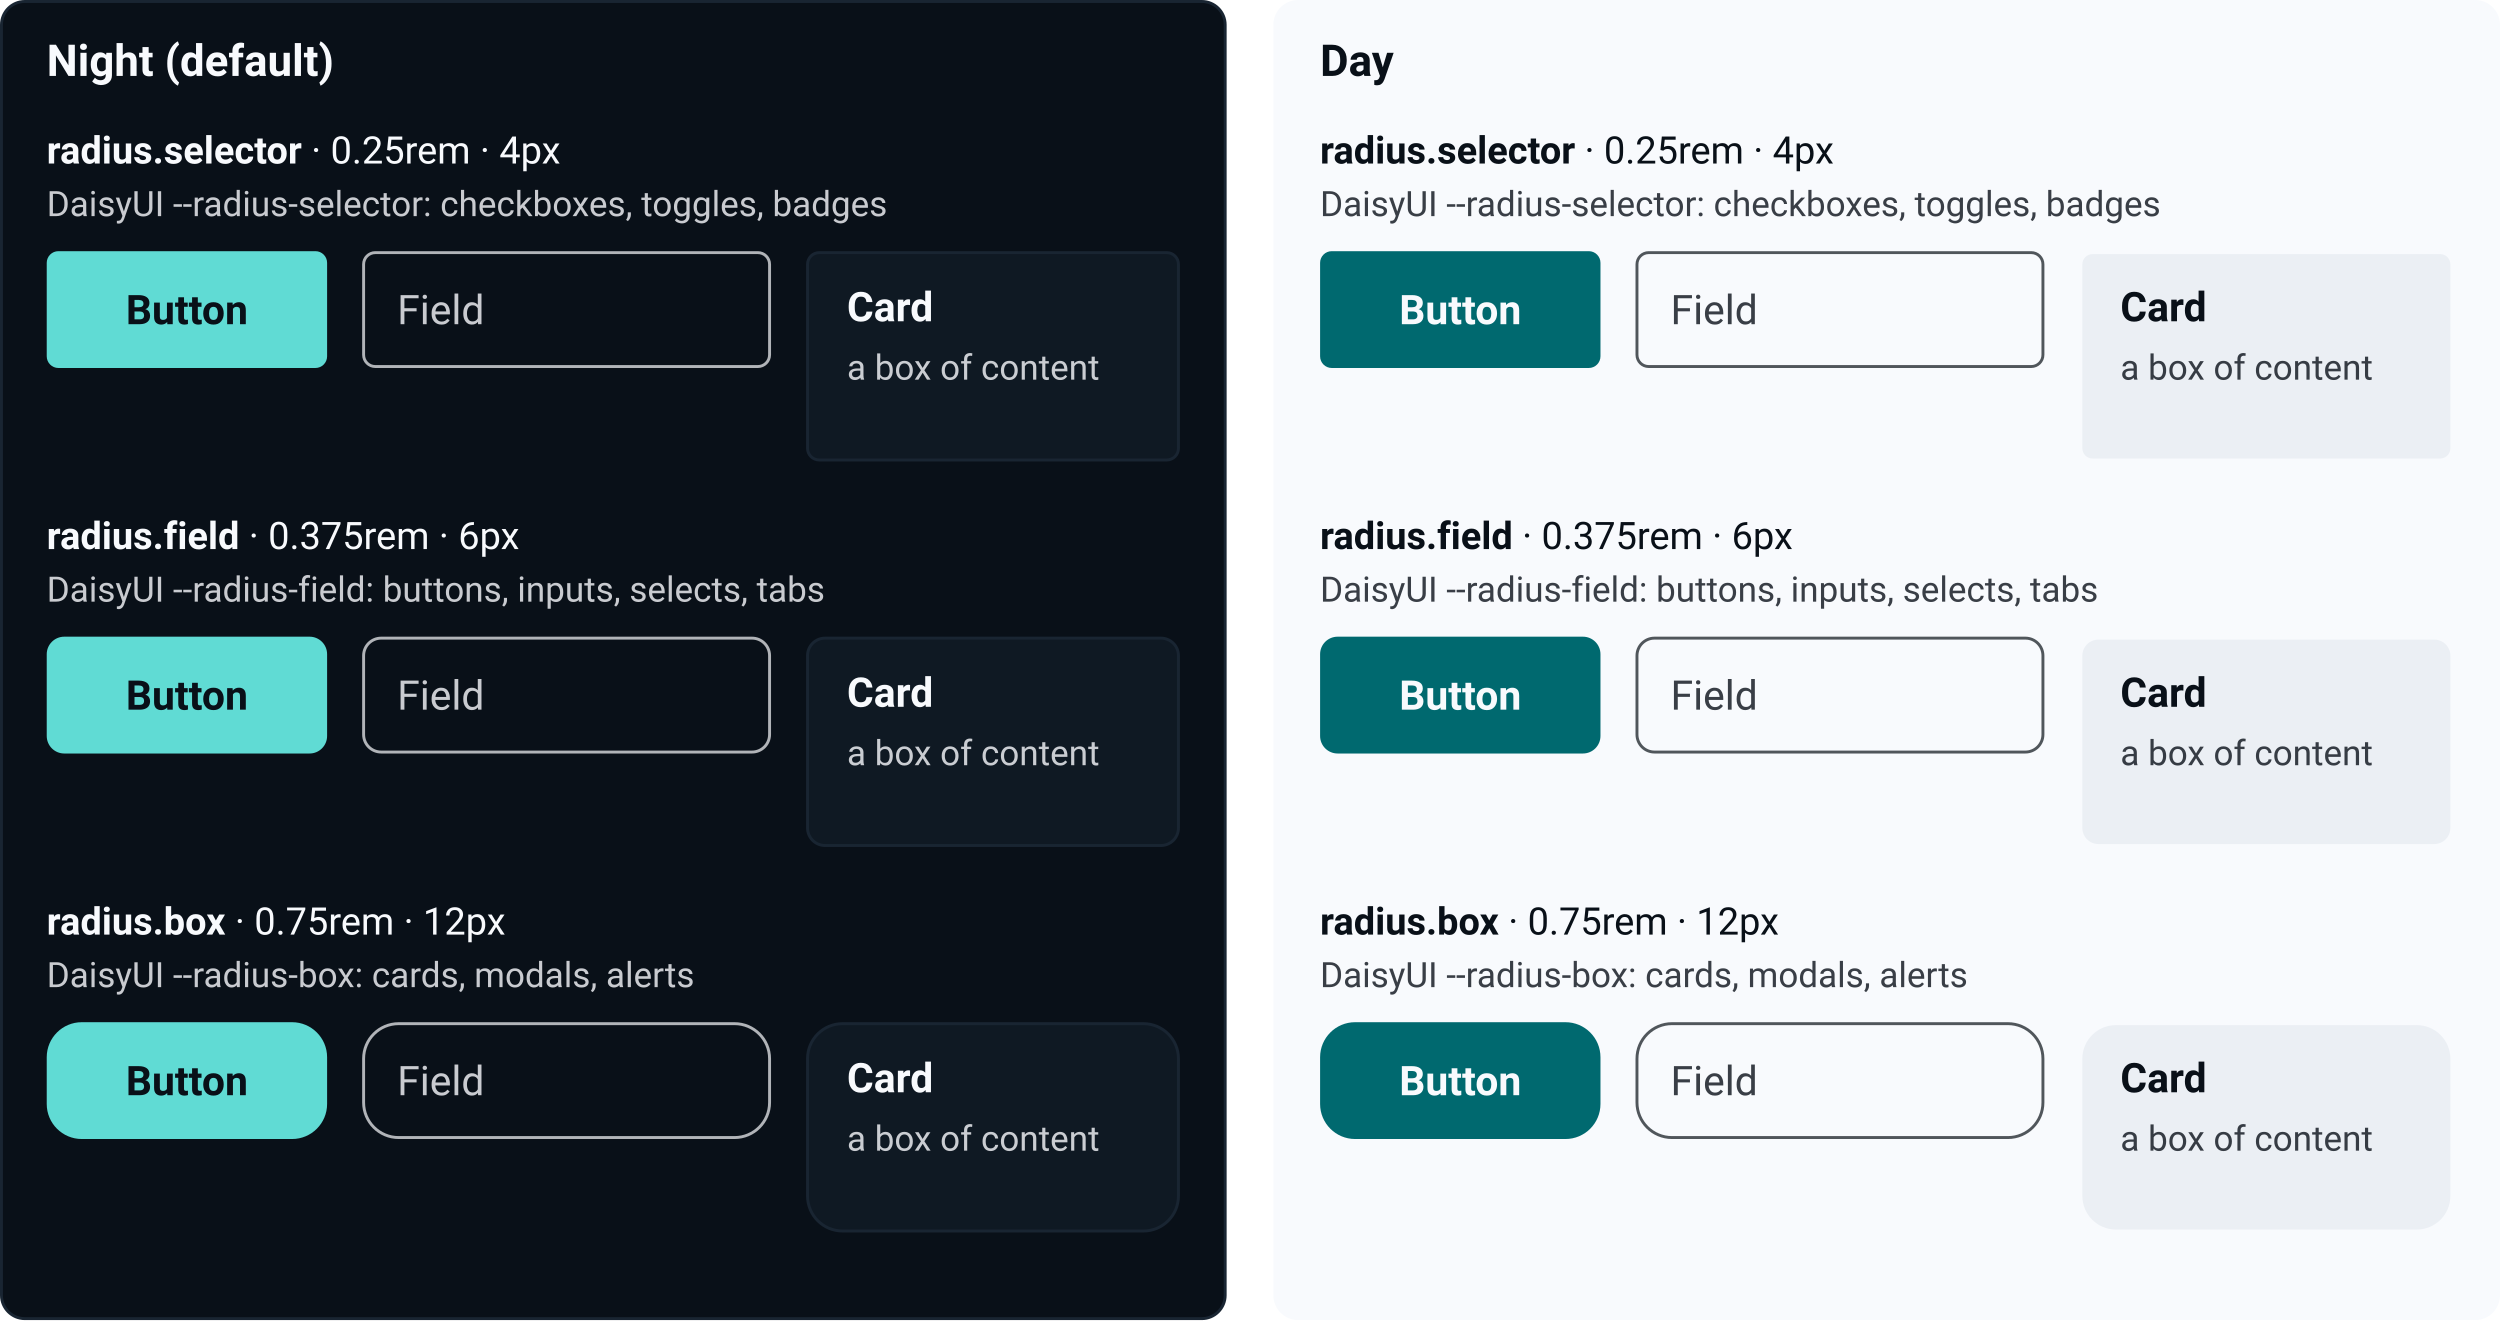
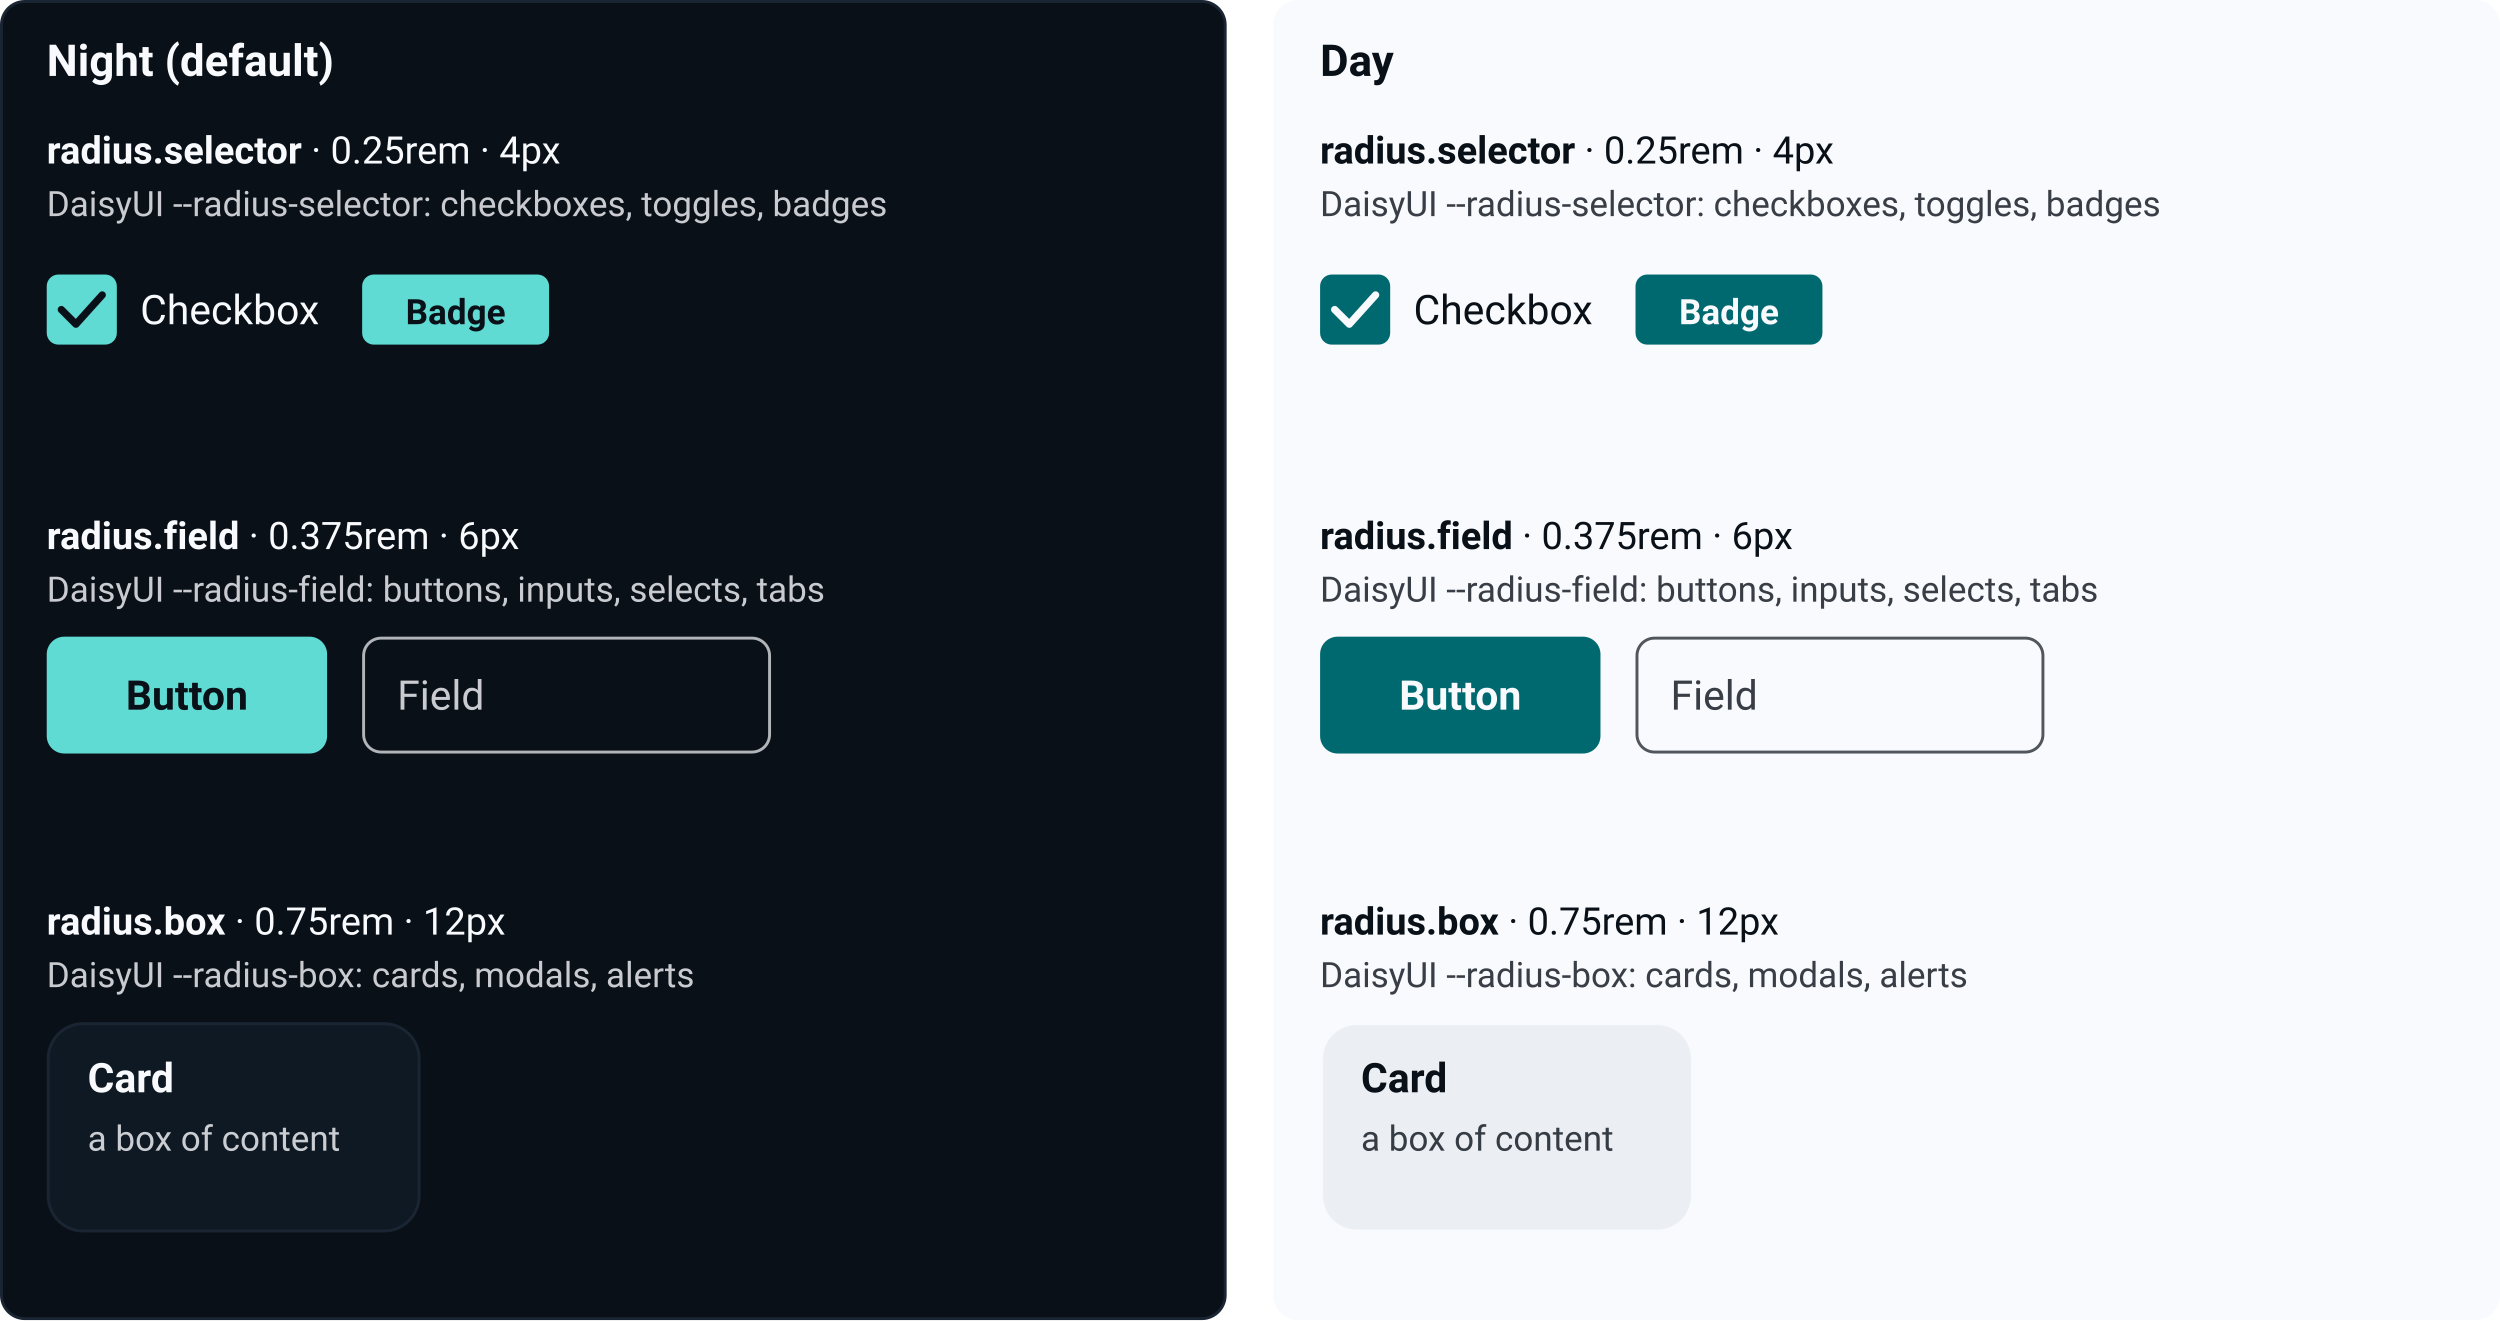
<svg xmlns="http://www.w3.org/2000/svg" viewBox="0 0 856 452" width="856" height="452" font-family="system-ui, -apple-system, &quot;Segoe UI&quot;, Roboto, Helvetica, Arial, sans-serif" font-size="13">
  <g transform="translate(0 0)">
    <rect x="0.5" y="0.5" width="419" height="451" rx="8" fill="#091018" stroke="#192532" />
    <text x="16" y="26" fill="#f8fafd" font-size="15" font-weight="700">Night (default)</text>
    <g transform="translate(16 40)">
      <text x="0" y="16" fill="#f8fafd">
        <tspan font-weight="700">radius.selector</tspan> · 0.25rem · 4px</text>
      <text x="0" y="34" fill="#f8fafd" fill-opacity="0.8" font-size="12">DaisyUI --radius-selector: checkboxes, toggles, badges</text>
-       <rect x="0" y="46" width="96" height="40" rx="4" fill="#60dbd4" />
-       <text x="48" y="71" fill="#091018" font-weight="700" font-size="14" text-anchor="middle">Button</text>
-       <rect x="108.5" y="46.5" width="139" height="39" rx="4" fill="#091018" stroke="#f8fafd" stroke-opacity="0.7" />
-       <text x="120" y="71" fill="#f8fafd" font-size="14" fill-opacity="0.8">Field</text>
-       <rect x="260.5" y="46.5" width="127" height="71" rx="4" fill="#0f1923" stroke="#192532" />
-       <text x="274" y="70" fill="#f8fafd" font-weight="700" font-size="14">Card</text>
-       <text x="274" y="90" fill="#f8fafd" font-size="12" fill-opacity="0.8">a box of content</text>
+       <rect x="0" y="54" width="24" height="24" rx="4" fill="#60dbd4" />
+       <path d="M5 66l5 5 9-10" fill="none" stroke="#091018" stroke-width="2.5" stroke-linecap="round" stroke-linejoin="round" />
+       <text x="32" y="71" fill="#f8fafd" font-size="14">Checkbox</text>
+       <rect x="108" y="54" width="64" height="24" rx="4" fill="#60dbd4" />
+       <text x="140" y="71" fill="#091018" font-weight="700" font-size="12" text-anchor="middle">Badge</text>
      <text x="0" y="148" fill="#f8fafd">
        <tspan font-weight="700">radius.field</tspan> · 0.375rem · 6px</text>
      <text x="0" y="166" fill="#f8fafd" fill-opacity="0.8" font-size="12">DaisyUI --radius-field: buttons, inputs, selects, tabs</text>
      <rect x="0" y="178" width="96" height="40" rx="6" fill="#60dbd4" />
      <text x="48" y="203" fill="#091018" font-weight="700" font-size="14" text-anchor="middle">Button</text>
      <rect x="108.5" y="178.5" width="139" height="39" rx="6" fill="#091018" stroke="#f8fafd" stroke-opacity="0.7" />
      <text x="120" y="203" fill="#f8fafd" font-size="14" fill-opacity="0.8">Field</text>
-       <rect x="260.5" y="178.5" width="127" height="71" rx="6" fill="#0f1923" stroke="#192532" />
-       <text x="274" y="202" fill="#f8fafd" font-weight="700" font-size="14">Card</text>
-       <text x="274" y="222" fill="#f8fafd" font-size="12" fill-opacity="0.8">a box of content</text>
      <text x="0" y="280" fill="#f8fafd">
        <tspan font-weight="700">radius.box</tspan> · 0.75rem · 12px</text>
      <text x="0" y="298" fill="#f8fafd" fill-opacity="0.8" font-size="12">DaisyUI --radius-box: cards, modals, alerts</text>
-       <rect x="0" y="310" width="96" height="40" rx="12" fill="#60dbd4" />
-       <text x="48" y="335" fill="#091018" font-weight="700" font-size="14" text-anchor="middle">Button</text>
-       <rect x="108.5" y="310.5" width="139" height="39" rx="12" fill="#091018" stroke="#f8fafd" stroke-opacity="0.7" />
-       <text x="120" y="335" fill="#f8fafd" font-size="14" fill-opacity="0.8">Field</text>
-       <rect x="260.5" y="310.5" width="127" height="71" rx="12" fill="#0f1923" stroke="#192532" />
-       <text x="274" y="334" fill="#f8fafd" font-weight="700" font-size="14">Card</text>
-       <text x="274" y="354" fill="#f8fafd" font-size="12" fill-opacity="0.8">a box of content</text>
+       <rect x="0.5" y="310.5" width="127" height="71" rx="12" fill="#0f1923" stroke="#192532" />
+       <text x="14" y="334" fill="#f8fafd" font-weight="700" font-size="14">Card</text>
+       <text x="14" y="354" fill="#f8fafd" font-size="12" fill-opacity="0.8">a box of content</text>
    </g>
  </g>
  <g transform="translate(436 0)">
    <rect x="0.5" y="0.5" width="419" height="451" rx="8" fill="#f8fafd" stroke="#f8fafd" />
    <text x="16" y="26" fill="#091018" font-size="15" font-weight="700">Day</text>
    <g transform="translate(16 40)">
      <text x="0" y="16" fill="#091018">
        <tspan font-weight="700">radius.selector</tspan> · 0.25rem · 4px</text>
      <text x="0" y="34" fill="#091018" fill-opacity="0.8" font-size="12">DaisyUI --radius-selector: checkboxes, toggles, badges</text>
-       <rect x="0" y="46" width="96" height="40" rx="4" fill="#00696f" />
-       <text x="48" y="71" fill="#f8fafd" font-weight="700" font-size="14" text-anchor="middle">Button</text>
-       <rect x="108.5" y="46.5" width="139" height="39" rx="4" fill="#f8fafd" stroke="#091018" stroke-opacity="0.7" />
-       <text x="120" y="71" fill="#091018" font-size="14" fill-opacity="0.8">Field</text>
-       <rect x="260.5" y="46.5" width="127" height="71" rx="4" fill="#ebeff4" stroke="#f8fafd" />
-       <text x="274" y="70" fill="#091018" font-weight="700" font-size="14">Card</text>
-       <text x="274" y="90" fill="#091018" font-size="12" fill-opacity="0.8">a box of content</text>
+       <rect x="0" y="54" width="24" height="24" rx="4" fill="#00696f" />
+       <path d="M5 66l5 5 9-10" fill="none" stroke="#f8fafd" stroke-width="2.5" stroke-linecap="round" stroke-linejoin="round" />
+       <text x="32" y="71" fill="#091018" font-size="14">Checkbox</text>
+       <rect x="108" y="54" width="64" height="24" rx="4" fill="#00696f" />
+       <text x="140" y="71" fill="#f8fafd" font-weight="700" font-size="12" text-anchor="middle">Badge</text>
      <text x="0" y="148" fill="#091018">
        <tspan font-weight="700">radius.field</tspan> · 0.375rem · 6px</text>
      <text x="0" y="166" fill="#091018" fill-opacity="0.8" font-size="12">DaisyUI --radius-field: buttons, inputs, selects, tabs</text>
      <rect x="0" y="178" width="96" height="40" rx="6" fill="#00696f" />
      <text x="48" y="203" fill="#f8fafd" font-weight="700" font-size="14" text-anchor="middle">Button</text>
      <rect x="108.5" y="178.5" width="139" height="39" rx="6" fill="#f8fafd" stroke="#091018" stroke-opacity="0.7" />
      <text x="120" y="203" fill="#091018" font-size="14" fill-opacity="0.8">Field</text>
-       <rect x="260.5" y="178.5" width="127" height="71" rx="6" fill="#ebeff4" stroke="#f8fafd" />
-       <text x="274" y="202" fill="#091018" font-weight="700" font-size="14">Card</text>
-       <text x="274" y="222" fill="#091018" font-size="12" fill-opacity="0.8">a box of content</text>
      <text x="0" y="280" fill="#091018">
        <tspan font-weight="700">radius.box</tspan> · 0.75rem · 12px</text>
      <text x="0" y="298" fill="#091018" fill-opacity="0.8" font-size="12">DaisyUI --radius-box: cards, modals, alerts</text>
-       <rect x="0" y="310" width="96" height="40" rx="12" fill="#00696f" />
-       <text x="48" y="335" fill="#f8fafd" font-weight="700" font-size="14" text-anchor="middle">Button</text>
-       <rect x="108.5" y="310.5" width="139" height="39" rx="12" fill="#f8fafd" stroke="#091018" stroke-opacity="0.7" />
-       <text x="120" y="335" fill="#091018" font-size="14" fill-opacity="0.8">Field</text>
-       <rect x="260.5" y="310.5" width="127" height="71" rx="12" fill="#ebeff4" stroke="#f8fafd" />
-       <text x="274" y="334" fill="#091018" font-weight="700" font-size="14">Card</text>
-       <text x="274" y="354" fill="#091018" font-size="12" fill-opacity="0.8">a box of content</text>
+       <rect x="0.5" y="310.5" width="127" height="71" rx="12" fill="#ebeff4" stroke="#f8fafd" />
+       <text x="14" y="334" fill="#091018" font-weight="700" font-size="14">Card</text>
+       <text x="14" y="354" fill="#091018" font-size="12" fill-opacity="0.8">a box of content</text>
    </g>
  </g>
</svg>
